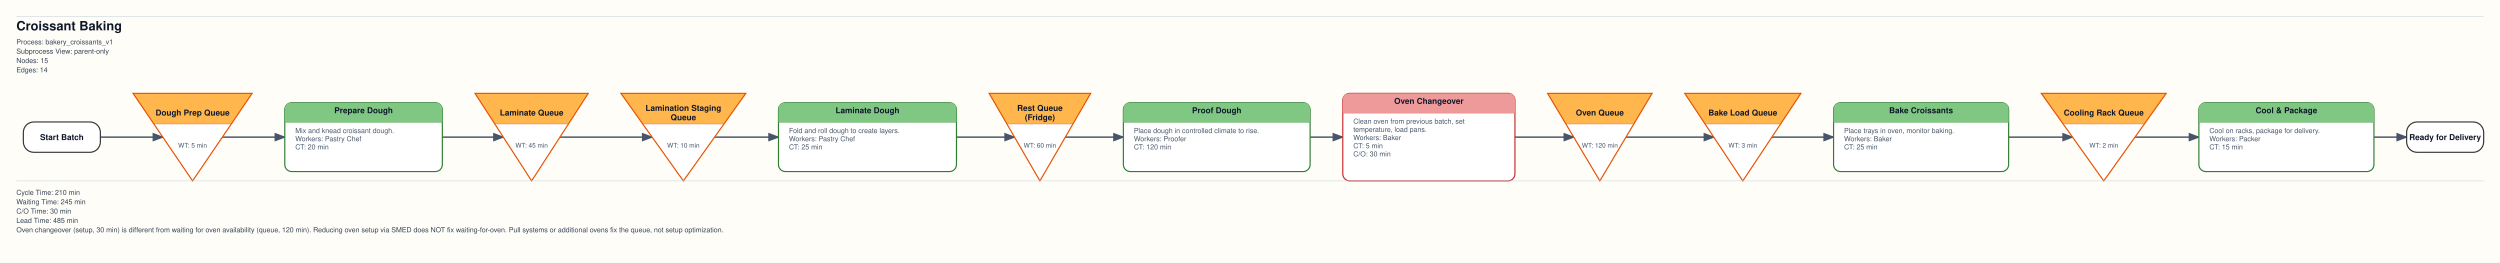
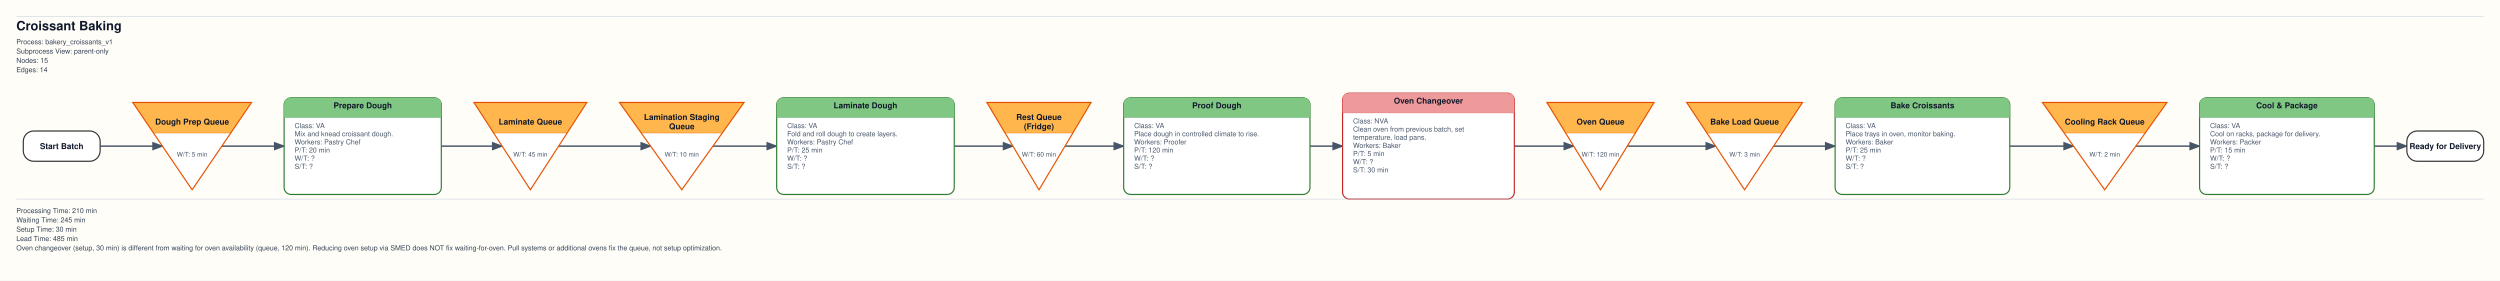
- <svg xmlns="http://www.w3.org/2000/svg" width="4284" height="450" viewBox="0 0 4284 450" data-flo-artifact-kind="svg" data-flo-backend="svg" data-flo-diagram="sppm" data-flo-layout-engine="elk" role="img" aria-labelledby="flo-svg-title flo-svg-description" data-sppm-publication-page-id="main-p1">
+ <svg xmlns="http://www.w3.org/2000/svg" width="4294" height="482" viewBox="0 0 4294 482" data-flo-artifact-kind="svg" data-flo-backend="svg" data-flo-diagram="sppm" data-flo-layout-engine="elk" role="img" aria-labelledby="flo-svg-title flo-svg-description" data-sppm-publication-page-id="main-p1">
  <defs>
    <marker id="flo-sppm-arrow" markerWidth="8" markerHeight="6" refX="7" refY="3" orient="auto" markerUnits="strokeWidth">
      <path d="M0,0 L8,3 L0,6 z" fill="#475569" />
    </marker>
    <marker id="flo-sppm-rework-arrow" markerWidth="8" markerHeight="6" refX="7" refY="3" orient="auto" markerUnits="strokeWidth">
      <path d="M0,0 L8,3 L0,6 z" fill="#b91c1c" />
    </marker>
  </defs>
  <rect width="100%" height="100%" fill="#fffdf8" />
  <g data-sppm-publication-band="header">
-     <line x1="28.0" y1="28.0" x2="4256.0" y2="28.0" stroke="#cbd5e1" stroke-width="1" />
+     <line x1="28.0" y1="28.0" x2="4266.0" y2="28.0" stroke="#cbd5e1" stroke-width="1" />
    <text x="28.0" y="52.0" font-family="Helvetica" font-size="22" font-weight="700" fill="#0f172a">Croissant Baking</text>
    <text x="28.0" y="76.0" font-family="Helvetica" font-size="12" fill="#334155">Process: bakery_croissants_v1</text>
    <text x="28.0" y="92.0" font-family="Helvetica" font-size="12" fill="#334155">Subprocess View: parent-only</text>
    <text x="28.0" y="108.0" font-family="Helvetica" font-size="12" fill="#334155">Nodes: 15</text>
    <text x="28.0" y="124.0" font-family="Helvetica" font-size="12" fill="#334155">Edges: 14</text>
  </g>
  <g transform="translate(28.0,148.0)">
    <g data-edge-source="bake" data-edge-target="cool_wait_queue" data-edge-kind="direct">
-       <polyline points="3414.0,87.0 3523.5,87.0" fill="none" stroke="#475569" stroke-width="2.5" stroke-linecap="round" stroke-linejoin="round" marker-end="url(#flo-sppm-arrow)" />
+       <polyline points="3424.0,103.0 3533.5,103.0" fill="none" stroke="#475569" stroke-width="2.5" stroke-linecap="round" stroke-linejoin="round" marker-end="url(#flo-sppm-arrow)" />
    </g>
    <g data-edge-source="bake_wait_queue" data-edge-target="bake" data-edge-kind="direct">
-       <polyline points="3008.2,87.0 3114.0,87.0" fill="none" stroke="#475569" stroke-width="2.5" stroke-linecap="round" stroke-linejoin="round" marker-end="url(#flo-sppm-arrow)" />
+       <polyline points="3018.2,103.0 3124.0,103.0" fill="none" stroke="#475569" stroke-width="2.5" stroke-linecap="round" stroke-linejoin="round" marker-end="url(#flo-sppm-arrow)" />
    </g>
    <g data-edge-source="cool" data-edge-target="end" data-edge-kind="direct">
-       <polyline points="4040.0,87.0 4096.0,87.0" fill="none" stroke="#475569" stroke-width="2.5" stroke-linecap="round" stroke-linejoin="round" marker-end="url(#flo-sppm-arrow)" />
+       <polyline points="4050.0,103.0 4106.0,103.0" fill="none" stroke="#475569" stroke-width="2.5" stroke-linecap="round" stroke-linejoin="round" marker-end="url(#flo-sppm-arrow)" />
    </g>
    <g data-edge-source="cool_wait_queue" data-edge-target="cool" data-edge-kind="direct">
-       <polyline points="3630.5,87.0 3740.0,87.0" fill="none" stroke="#475569" stroke-width="2.5" stroke-linecap="round" stroke-linejoin="round" marker-end="url(#flo-sppm-arrow)" />
+       <polyline points="3640.5,103.0 3750.0,103.0" fill="none" stroke="#475569" stroke-width="2.5" stroke-linecap="round" stroke-linejoin="round" marker-end="url(#flo-sppm-arrow)" />
    </g>
    <g data-edge-source="laminate" data-edge-target="rest_queue" data-edge-kind="direct">
-       <polyline points="1611.0,87.0 1710.5,87.0" fill="none" stroke="#475569" stroke-width="2.5" stroke-linecap="round" stroke-linejoin="round" marker-end="url(#flo-sppm-arrow)" />
+       <polyline points="1611.0,103.0 1711.8,103.0" fill="none" stroke="#475569" stroke-width="2.5" stroke-linecap="round" stroke-linejoin="round" marker-end="url(#flo-sppm-arrow)" />
    </g>
    <g data-edge-source="laminate_queue" data-edge-target="laminate_wait_queue" data-edge-kind="direct">
-       <polyline points="931.5,87.0 1089.5,87.0" fill="none" stroke="#475569" stroke-width="2.5" stroke-linecap="round" stroke-linejoin="round" marker-end="url(#flo-sppm-arrow)" />
+       <polyline points="931.5,103.0 1089.5,103.0" fill="none" stroke="#475569" stroke-width="2.5" stroke-linecap="round" stroke-linejoin="round" marker-end="url(#flo-sppm-arrow)" />
    </g>
    <g data-edge-source="laminate_wait_queue" data-edge-target="laminate" data-edge-kind="direct">
-       <polyline points="1196.5,87.0 1306.0,87.0" fill="none" stroke="#475569" stroke-width="2.5" stroke-linecap="round" stroke-linejoin="round" marker-end="url(#flo-sppm-arrow)" />
+       <polyline points="1196.5,103.0 1306.0,103.0" fill="none" stroke="#475569" stroke-width="2.5" stroke-linecap="round" stroke-linejoin="round" marker-end="url(#flo-sppm-arrow)" />
    </g>
    <g data-edge-source="oven_queue" data-edge-target="bake_wait_queue" data-edge-kind="direct">
-       <polyline points="2758.2,87.0 2908.8,87.0" fill="none" stroke="#475569" stroke-width="2.5" stroke-linecap="round" stroke-linejoin="round" marker-end="url(#flo-sppm-arrow)" />
+       <polyline points="2767.0,103.0 2918.8,103.0" fill="none" stroke="#475569" stroke-width="2.5" stroke-linecap="round" stroke-linejoin="round" marker-end="url(#flo-sppm-arrow)" />
    </g>
    <g data-edge-source="oven_setup" data-edge-target="oven_queue" data-edge-kind="direct">
-       <polyline points="2568.0,87.0 2668.8,87.0" fill="none" stroke="#475569" stroke-width="2.5" stroke-linecap="round" stroke-linejoin="round" marker-end="url(#flo-sppm-arrow)" />
+       <polyline points="2573.0,103.0 2675.0,103.0" fill="none" stroke="#475569" stroke-width="2.5" stroke-linecap="round" stroke-linejoin="round" marker-end="url(#flo-sppm-arrow)" />
    </g>
    <g data-edge-source="prepare_dough" data-edge-target="laminate_queue" data-edge-kind="direct">
-       <polyline points="730.0,87.0 834.5,87.0" fill="none" stroke="#475569" stroke-width="2.5" stroke-linecap="round" stroke-linejoin="round" marker-end="url(#flo-sppm-arrow)" />
+       <polyline points="730.0,103.0 834.5,103.0" fill="none" stroke="#475569" stroke-width="2.5" stroke-linecap="round" stroke-linejoin="round" marker-end="url(#flo-sppm-arrow)" />
    </g>
    <g data-edge-source="prepare_dough_wait_queue" data-edge-target="prepare_dough" data-edge-kind="direct">
-       <polyline points="353.0,87.0 460.0,87.0" fill="none" stroke="#475569" stroke-width="2.5" stroke-linecap="round" stroke-linejoin="round" marker-end="url(#flo-sppm-arrow)" />
+       <polyline points="353.0,103.0 460.0,103.0" fill="none" stroke="#475569" stroke-width="2.5" stroke-linecap="round" stroke-linejoin="round" marker-end="url(#flo-sppm-arrow)" />
    </g>
    <g data-edge-source="proof" data-edge-target="oven_setup" data-edge-kind="direct">
-       <polyline points="2217.0,87.0 2273.0,87.0" fill="none" stroke="#475569" stroke-width="2.5" stroke-linecap="round" stroke-linejoin="round" marker-end="url(#flo-sppm-arrow)" />
+       <polyline points="2222.0,103.0 2278.0,103.0" fill="none" stroke="#475569" stroke-width="2.5" stroke-linecap="round" stroke-linejoin="round" marker-end="url(#flo-sppm-arrow)" />
    </g>
    <g data-edge-source="rest_queue" data-edge-target="proof" data-edge-kind="direct">
-       <polyline points="1797.5,87.0 1897.0,87.0" fill="none" stroke="#475569" stroke-width="2.5" stroke-linecap="round" stroke-linejoin="round" marker-end="url(#flo-sppm-arrow)" />
+       <polyline points="1801.2,103.0 1902.0,103.0" fill="none" stroke="#475569" stroke-width="2.5" stroke-linecap="round" stroke-linejoin="round" marker-end="url(#flo-sppm-arrow)" />
    </g>
    <g data-edge-source="start" data-edge-target="prepare_dough_wait_queue" data-edge-kind="direct">
-       <polyline points="144.0,87.0 251.0,87.0" fill="none" stroke="#475569" stroke-width="2.5" stroke-linecap="round" stroke-linejoin="round" marker-end="url(#flo-sppm-arrow)" />
+       <polyline points="144.0,103.0 251.0,103.0" fill="none" stroke="#475569" stroke-width="2.5" stroke-linecap="round" stroke-linejoin="round" marker-end="url(#flo-sppm-arrow)" />
    </g>
    <g data-node-id="start" data-node-kind="start">
-       <rect x="12.0" y="61.0" width="132.0" height="52.0" rx="18" fill="#FFFFFF" stroke="#333333" stroke-width="2" />
-       <text x="78.0" y="92.0" text-anchor="middle" font-family="Helvetica" font-size="14" font-weight="600" fill="#0f172a">Start Batch</text>
+       <rect x="12.0" y="77.0" width="132.0" height="52.0" rx="18" fill="#FFFFFF" stroke="#333333" stroke-width="2" />
+       <text x="78.0" y="108.0" text-anchor="middle" font-family="Helvetica" font-size="14" font-weight="600" fill="#0f172a">Start Batch</text>
    </g>
    <g data-node-id="prepare_dough_wait_queue" data-node-kind="queue">
-       <polygon data-node-queue-body="true" points="200.0,12.0 404.0,12.0 302.0,162.0" fill="#FFFFFF" stroke="none" />
-       <polygon data-node-queue-color-band="true" points="200.0,12.0 404.0,12.0 368.3,64.5 235.7,64.5" fill="#FFB74D" stroke="none" />
-       <line data-node-queue-divider="true" x1="235.7" y1="64.5" x2="368.3" y2="64.5" stroke="#E65100" stroke-width="1" opacity="0.55" />
-       <polygon data-node-queue-outline="true" points="200.0,12.0 404.0,12.0 302.0,162.0" fill="none" stroke="#E65100" stroke-width="2" />
-       <text x="302.0" y="50.0" text-anchor="middle" font-family="Helvetica" font-size="14" font-weight="600" fill="#0f172a">Dough Prep Queue</text>
-       <text x="302.0" y="105.0" text-anchor="middle" font-family="Helvetica" font-size="11" font-weight="400" fill="#475569">WT: 5 min</text>
+       <polygon data-node-queue-body="true" points="200.0,28.0 404.0,28.0 302.0,178.0" fill="#FFFFFF" stroke="none" />
+       <polygon data-node-queue-color-band="true" points="200.0,28.0 404.0,28.0 368.3,80.5 235.7,80.5" fill="#FFB74D" stroke="none" />
+       <line data-node-queue-divider="true" x1="235.7" y1="80.5" x2="368.3" y2="80.5" stroke="#E65100" stroke-width="1" opacity="0.55" />
+       <polygon data-node-queue-outline="true" points="200.0,28.0 404.0,28.0 302.0,178.0" fill="none" stroke="#E65100" stroke-width="2" />
+       <text x="302.0" y="66.0" text-anchor="middle" font-family="Helvetica" font-size="14" font-weight="600" fill="#0f172a">Dough Prep Queue</text>
+       <text x="302.0" y="121.0" text-anchor="middle" font-family="Helvetica" font-size="11" font-weight="400" fill="#475569">W/T: 5 min</text>
    </g>
    <g data-node-id="prepare_dough" data-node-kind="task">
-       <rect x="460.0" y="28.0" width="270.0" height="118.0" rx="12" fill="white" stroke="#2E7D32" stroke-width="2" />
-       <path data-node-header="top-rounded" d="M 472.0 28.0 L 718.0 28.0 Q 730.0 28.0 730.0 40.0 L 730.0 62.0 L 460.0 62.0 L 460.0 40.0 Q 460.0 28.0 472.0 28.0 Z" fill="#81C784" stroke="none" />
-       <line x1="460.0" y1="62.0" x2="730.0" y2="62.0" stroke="#2E7D32" stroke-width="1" opacity="0.35" />
-       <text x="595.0" y="46.0" text-anchor="middle" font-family="Helvetica" font-size="14" font-weight="600" fill="#0f172a">Prepare Dough</text>
-       <text x="478.0" y="80.0" text-anchor="start" font-family="Helvetica" font-size="12" font-weight="400" fill="#475569">Mix and knead croissant dough.</text>
-       <text x="478.0" y="94.0" text-anchor="start" font-family="Helvetica" font-size="12" font-weight="400" fill="#475569">Workers: Pastry Chef</text>
-       <text x="478.0" y="108.0" text-anchor="start" font-family="Helvetica" font-size="12" font-weight="400" fill="#475569">CT: 20 min</text>
+       <rect x="460.0" y="20.0" width="270.0" height="166.0" rx="12" fill="white" stroke="#2E7D32" stroke-width="2" />
+       <path data-node-header="top-rounded" d="M 472.0 20.0 L 718.0 20.0 Q 730.0 20.0 730.0 32.0 L 730.0 54.0 L 460.0 54.0 L 460.0 32.0 Q 460.0 20.0 472.0 20.0 Z" fill="#81C784" stroke="none" />
+       <line x1="460.0" y1="54.0" x2="730.0" y2="54.0" stroke="#2E7D32" stroke-width="1" opacity="0.35" />
+       <text x="595.0" y="38.0" text-anchor="middle" font-family="Helvetica" font-size="14" font-weight="600" fill="#0f172a">Prepare Dough</text>
+       <text x="478.0" y="72.0" text-anchor="start" font-family="Helvetica" font-size="12" font-weight="400" fill="#475569">Class: VA</text>
+       <text x="478.0" y="86.0" text-anchor="start" font-family="Helvetica" font-size="12" font-weight="400" fill="#475569">Mix and knead croissant dough.</text>
+       <text x="478.0" y="100.0" text-anchor="start" font-family="Helvetica" font-size="12" font-weight="400" fill="#475569">Workers: Pastry Chef</text>
+       <text x="478.0" y="114.0" text-anchor="start" font-family="Helvetica" font-size="12" font-weight="400" fill="#475569">P/T: 20 min</text>
+       <text x="478.0" y="128.0" text-anchor="start" font-family="Helvetica" font-size="12" font-weight="400" fill="#475569">W/T: ?</text>
+       <text x="478.0" y="142.0" text-anchor="start" font-family="Helvetica" font-size="12" font-weight="400" fill="#475569">S/T: ?</text>
    </g>
    <g data-node-id="laminate_queue" data-node-kind="queue">
-       <polygon data-node-queue-body="true" points="786.0,12.0 980.0,12.0 883.0,162.0" fill="#FFFFFF" stroke="none" />
-       <polygon data-node-queue-color-band="true" points="786.0,12.0 980.0,12.0 946.0,64.5 820.0,64.5" fill="#FFB74D" stroke="none" />
-       <line data-node-queue-divider="true" x1="820.0" y1="64.5" x2="946.0" y2="64.5" stroke="#E65100" stroke-width="1" opacity="0.55" />
-       <polygon data-node-queue-outline="true" points="786.0,12.0 980.0,12.0 883.0,162.0" fill="none" stroke="#E65100" stroke-width="2" />
-       <text x="883.0" y="50.0" text-anchor="middle" font-family="Helvetica" font-size="14" font-weight="600" fill="#0f172a">Laminate Queue</text>
-       <text x="883.0" y="105.0" text-anchor="middle" font-family="Helvetica" font-size="11" font-weight="400" fill="#475569">WT: 45 min</text>
+       <polygon data-node-queue-body="true" points="786.0,28.0 980.0,28.0 883.0,178.0" fill="#FFFFFF" stroke="none" />
+       <polygon data-node-queue-color-band="true" points="786.0,28.0 980.0,28.0 946.0,80.5 820.0,80.5" fill="#FFB74D" stroke="none" />
+       <line data-node-queue-divider="true" x1="820.0" y1="80.5" x2="946.0" y2="80.5" stroke="#E65100" stroke-width="1" opacity="0.55" />
+       <polygon data-node-queue-outline="true" points="786.0,28.0 980.0,28.0 883.0,178.0" fill="none" stroke="#E65100" stroke-width="2" />
+       <text x="883.0" y="66.0" text-anchor="middle" font-family="Helvetica" font-size="14" font-weight="600" fill="#0f172a">Laminate Queue</text>
+       <text x="883.0" y="121.0" text-anchor="middle" font-family="Helvetica" font-size="11" font-weight="400" fill="#475569">W/T: 45 min</text>
    </g>
    <g data-node-id="laminate_wait_queue" data-node-kind="queue">
-       <polygon data-node-queue-body="true" points="1036.0,12.0 1250.0,12.0 1143.0,162.0" fill="#FFFFFF" stroke="none" />
-       <polygon data-node-queue-color-band="true" points="1036.0,12.0 1250.0,12.0 1212.5,64.5 1073.5,64.5" fill="#FFB74D" stroke="none" />
-       <line data-node-queue-divider="true" x1="1073.5" y1="64.5" x2="1212.5" y2="64.5" stroke="#E65100" stroke-width="1" opacity="0.55" />
-       <polygon data-node-queue-outline="true" points="1036.0,12.0 1250.0,12.0 1143.0,162.0" fill="none" stroke="#E65100" stroke-width="2" />
-       <text x="1143.0" y="42.0" text-anchor="middle" font-family="Helvetica" font-size="14" font-weight="600" fill="#0f172a">Lamination Staging</text>
-       <text x="1143.0" y="58.0" text-anchor="middle" font-family="Helvetica" font-size="14" font-weight="600" fill="#0f172a">Queue</text>
-       <text x="1143.0" y="105.0" text-anchor="middle" font-family="Helvetica" font-size="11" font-weight="400" fill="#475569">WT: 10 min</text>
+       <polygon data-node-queue-body="true" points="1036.0,28.0 1250.0,28.0 1143.0,178.0" fill="#FFFFFF" stroke="none" />
+       <polygon data-node-queue-color-band="true" points="1036.0,28.0 1250.0,28.0 1212.5,80.5 1073.5,80.5" fill="#FFB74D" stroke="none" />
+       <line data-node-queue-divider="true" x1="1073.5" y1="80.5" x2="1212.5" y2="80.5" stroke="#E65100" stroke-width="1" opacity="0.55" />
+       <polygon data-node-queue-outline="true" points="1036.0,28.0 1250.0,28.0 1143.0,178.0" fill="none" stroke="#E65100" stroke-width="2" />
+       <text x="1143.0" y="58.0" text-anchor="middle" font-family="Helvetica" font-size="14" font-weight="600" fill="#0f172a">Lamination Staging</text>
+       <text x="1143.0" y="74.0" text-anchor="middle" font-family="Helvetica" font-size="14" font-weight="600" fill="#0f172a">Queue</text>
+       <text x="1143.0" y="121.0" text-anchor="middle" font-family="Helvetica" font-size="11" font-weight="400" fill="#475569">W/T: 10 min</text>
    </g>
    <g data-node-id="laminate" data-node-kind="task">
-       <rect x="1306.0" y="28.0" width="305.0" height="118.0" rx="12" fill="white" stroke="#2E7D32" stroke-width="2" />
-       <path data-node-header="top-rounded" d="M 1318.0 28.0 L 1599.0 28.0 Q 1611.0 28.0 1611.0 40.0 L 1611.0 62.0 L 1306.0 62.0 L 1306.0 40.0 Q 1306.0 28.0 1318.0 28.0 Z" fill="#81C784" stroke="none" />
-       <line x1="1306.0" y1="62.0" x2="1611.0" y2="62.0" stroke="#2E7D32" stroke-width="1" opacity="0.35" />
-       <text x="1458.5" y="46.0" text-anchor="middle" font-family="Helvetica" font-size="14" font-weight="600" fill="#0f172a">Laminate Dough</text>
-       <text x="1324.0" y="80.0" text-anchor="start" font-family="Helvetica" font-size="12" font-weight="400" fill="#475569">Fold and roll dough to create layers.</text>
-       <text x="1324.0" y="94.0" text-anchor="start" font-family="Helvetica" font-size="12" font-weight="400" fill="#475569">Workers: Pastry Chef</text>
-       <text x="1324.0" y="108.0" text-anchor="start" font-family="Helvetica" font-size="12" font-weight="400" fill="#475569">CT: 25 min</text>
+       <rect x="1306.0" y="20.0" width="305.0" height="166.0" rx="12" fill="white" stroke="#2E7D32" stroke-width="2" />
+       <path data-node-header="top-rounded" d="M 1318.0 20.0 L 1599.0 20.0 Q 1611.0 20.0 1611.0 32.0 L 1611.0 54.0 L 1306.0 54.0 L 1306.0 32.0 Q 1306.0 20.0 1318.0 20.0 Z" fill="#81C784" stroke="none" />
+       <line x1="1306.0" y1="54.0" x2="1611.0" y2="54.0" stroke="#2E7D32" stroke-width="1" opacity="0.35" />
+       <text x="1458.5" y="38.0" text-anchor="middle" font-family="Helvetica" font-size="14" font-weight="600" fill="#0f172a">Laminate Dough</text>
+       <text x="1324.0" y="72.0" text-anchor="start" font-family="Helvetica" font-size="12" font-weight="400" fill="#475569">Class: VA</text>
+       <text x="1324.0" y="86.0" text-anchor="start" font-family="Helvetica" font-size="12" font-weight="400" fill="#475569">Fold and roll dough to create layers.</text>
+       <text x="1324.0" y="100.0" text-anchor="start" font-family="Helvetica" font-size="12" font-weight="400" fill="#475569">Workers: Pastry Chef</text>
+       <text x="1324.0" y="114.0" text-anchor="start" font-family="Helvetica" font-size="12" font-weight="400" fill="#475569">P/T: 25 min</text>
+       <text x="1324.0" y="128.0" text-anchor="start" font-family="Helvetica" font-size="12" font-weight="400" fill="#475569">W/T: ?</text>
+       <text x="1324.0" y="142.0" text-anchor="start" font-family="Helvetica" font-size="12" font-weight="400" fill="#475569">S/T: ?</text>
    </g>
    <g data-node-id="rest_queue" data-node-kind="queue">
-       <polygon data-node-queue-body="true" points="1667.0,12.0 1841.0,12.0 1754.0,162.0" fill="#FFFFFF" stroke="none" />
-       <polygon data-node-queue-color-band="true" points="1667.0,12.0 1841.0,12.0 1810.5,64.5 1697.5,64.5" fill="#FFB74D" stroke="none" />
-       <line data-node-queue-divider="true" x1="1697.5" y1="64.5" x2="1810.5" y2="64.5" stroke="#E65100" stroke-width="1" opacity="0.55" />
-       <polygon data-node-queue-outline="true" points="1667.0,12.0 1841.0,12.0 1754.0,162.0" fill="none" stroke="#E65100" stroke-width="2" />
-       <text x="1754.0" y="42.0" text-anchor="middle" font-family="Helvetica" font-size="14" font-weight="600" fill="#0f172a">Rest Queue</text>
-       <text x="1754.0" y="58.0" text-anchor="middle" font-family="Helvetica" font-size="14" font-weight="600" fill="#0f172a">(Fridge)</text>
-       <text x="1754.0" y="105.0" text-anchor="middle" font-family="Helvetica" font-size="11" font-weight="400" fill="#475569">WT: 60 min</text>
+       <polygon data-node-queue-body="true" points="1667.0,28.0 1846.0,28.0 1756.5,178.0" fill="#FFFFFF" stroke="none" />
+       <polygon data-node-queue-color-band="true" points="1667.0,28.0 1846.0,28.0 1814.7,80.5 1698.3,80.5" fill="#FFB74D" stroke="none" />
+       <line data-node-queue-divider="true" x1="1698.3" y1="80.5" x2="1814.7" y2="80.5" stroke="#E65100" stroke-width="1" opacity="0.55" />
+       <polygon data-node-queue-outline="true" points="1667.0,28.0 1846.0,28.0 1756.5,178.0" fill="none" stroke="#E65100" stroke-width="2" />
+       <text x="1756.5" y="58.0" text-anchor="middle" font-family="Helvetica" font-size="14" font-weight="600" fill="#0f172a">Rest Queue</text>
+       <text x="1756.5" y="74.0" text-anchor="middle" font-family="Helvetica" font-size="14" font-weight="600" fill="#0f172a">(Fridge)</text>
+       <text x="1756.5" y="121.0" text-anchor="middle" font-family="Helvetica" font-size="11" font-weight="400" fill="#475569">W/T: 60 min</text>
    </g>
    <g data-node-id="proof" data-node-kind="task">
-       <rect x="1897.0" y="28.0" width="320.0" height="118.0" rx="12" fill="white" stroke="#2E7D32" stroke-width="2" />
-       <path data-node-header="top-rounded" d="M 1909.0 28.0 L 2205.0 28.0 Q 2217.0 28.0 2217.0 40.0 L 2217.0 62.0 L 1897.0 62.0 L 1897.0 40.0 Q 1897.0 28.0 1909.0 28.0 Z" fill="#81C784" stroke="none" />
-       <line x1="1897.0" y1="62.0" x2="2217.0" y2="62.0" stroke="#2E7D32" stroke-width="1" opacity="0.35" />
-       <text x="2057.0" y="46.0" text-anchor="middle" font-family="Helvetica" font-size="14" font-weight="600" fill="#0f172a">Proof Dough</text>
-       <text x="1915.0" y="80.0" text-anchor="start" font-family="Helvetica" font-size="12" font-weight="400" fill="#475569">Place dough in controlled climate to rise.</text>
-       <text x="1915.0" y="94.0" text-anchor="start" font-family="Helvetica" font-size="12" font-weight="400" fill="#475569">Workers: Proofer</text>
-       <text x="1915.0" y="108.0" text-anchor="start" font-family="Helvetica" font-size="12" font-weight="400" fill="#475569">CT: 120 min</text>
+       <rect x="1902.0" y="20.0" width="320.0" height="166.0" rx="12" fill="white" stroke="#2E7D32" stroke-width="2" />
+       <path data-node-header="top-rounded" d="M 1914.0 20.0 L 2210.0 20.0 Q 2222.0 20.0 2222.0 32.0 L 2222.0 54.0 L 1902.0 54.0 L 1902.0 32.0 Q 1902.0 20.0 1914.0 20.0 Z" fill="#81C784" stroke="none" />
+       <line x1="1902.0" y1="54.0" x2="2222.0" y2="54.0" stroke="#2E7D32" stroke-width="1" opacity="0.35" />
+       <text x="2062.0" y="38.0" text-anchor="middle" font-family="Helvetica" font-size="14" font-weight="600" fill="#0f172a">Proof Dough</text>
+       <text x="1920.0" y="72.0" text-anchor="start" font-family="Helvetica" font-size="12" font-weight="400" fill="#475569">Class: VA</text>
+       <text x="1920.0" y="86.0" text-anchor="start" font-family="Helvetica" font-size="12" font-weight="400" fill="#475569">Place dough in controlled climate to rise.</text>
+       <text x="1920.0" y="100.0" text-anchor="start" font-family="Helvetica" font-size="12" font-weight="400" fill="#475569">Workers: Proofer</text>
+       <text x="1920.0" y="114.0" text-anchor="start" font-family="Helvetica" font-size="12" font-weight="400" fill="#475569">P/T: 120 min</text>
+       <text x="1920.0" y="128.0" text-anchor="start" font-family="Helvetica" font-size="12" font-weight="400" fill="#475569">W/T: ?</text>
+       <text x="1920.0" y="142.0" text-anchor="start" font-family="Helvetica" font-size="12" font-weight="400" fill="#475569">S/T: ?</text>
    </g>
    <g data-node-id="oven_setup" data-node-kind="task">
-       <rect x="2273.0" y="12.0" width="295.0" height="150.0" rx="12" fill="white" stroke="#C62828" stroke-width="2" />
-       <path data-node-header="top-rounded" d="M 2285.0 12.0 L 2556.0 12.0 Q 2568.0 12.0 2568.0 24.0 L 2568.0 46.0 L 2273.0 46.0 L 2273.0 24.0 Q 2273.0 12.0 2285.0 12.0 Z" fill="#EF9A9A" stroke="none" />
-       <line x1="2273.0" y1="46.0" x2="2568.0" y2="46.0" stroke="#C62828" stroke-width="1" opacity="0.35" />
-       <text x="2420.5" y="30.0" text-anchor="middle" font-family="Helvetica" font-size="14" font-weight="600" fill="#0f172a">Oven Changeover</text>
-       <text x="2291.0" y="64.0" text-anchor="start" font-family="Helvetica" font-size="12" font-weight="400" fill="#475569">Clean oven from previous batch, set</text>
-       <text x="2291.0" y="78.0" text-anchor="start" font-family="Helvetica" font-size="12" font-weight="400" fill="#475569">temperature, load pans.</text>
-       <text x="2291.0" y="92.0" text-anchor="start" font-family="Helvetica" font-size="12" font-weight="400" fill="#475569">Workers: Baker</text>
-       <text x="2291.0" y="106.0" text-anchor="start" font-family="Helvetica" font-size="12" font-weight="400" fill="#475569">CT: 5 min</text>
-       <text x="2291.0" y="120.0" text-anchor="start" font-family="Helvetica" font-size="12" font-weight="400" fill="#475569">C/O: 30 min</text>
+       <rect x="2278.0" y="12.0" width="295.0" height="182.0" rx="12" fill="white" stroke="#C62828" stroke-width="2" />
+       <path data-node-header="top-rounded" d="M 2290.0 12.0 L 2561.0 12.0 Q 2573.0 12.0 2573.0 24.0 L 2573.0 46.0 L 2278.0 46.0 L 2278.0 24.0 Q 2278.0 12.0 2290.0 12.0 Z" fill="#EF9A9A" stroke="none" />
+       <line x1="2278.0" y1="46.0" x2="2573.0" y2="46.0" stroke="#C62828" stroke-width="1" opacity="0.35" />
+       <text x="2425.5" y="30.0" text-anchor="middle" font-family="Helvetica" font-size="14" font-weight="600" fill="#0f172a">Oven Changeover</text>
+       <text x="2296.0" y="64.0" text-anchor="start" font-family="Helvetica" font-size="12" font-weight="400" fill="#475569">Class: NVA</text>
+       <text x="2296.0" y="78.0" text-anchor="start" font-family="Helvetica" font-size="12" font-weight="400" fill="#475569">Clean oven from previous batch, set</text>
+       <text x="2296.0" y="92.0" text-anchor="start" font-family="Helvetica" font-size="12" font-weight="400" fill="#475569">temperature, load pans.</text>
+       <text x="2296.0" y="106.0" text-anchor="start" font-family="Helvetica" font-size="12" font-weight="400" fill="#475569">Workers: Baker</text>
+       <text x="2296.0" y="120.0" text-anchor="start" font-family="Helvetica" font-size="12" font-weight="400" fill="#475569">P/T: 5 min</text>
+       <text x="2296.0" y="134.0" text-anchor="start" font-family="Helvetica" font-size="12" font-weight="400" fill="#475569">W/T: ?</text>
+       <text x="2296.0" y="148.0" text-anchor="start" font-family="Helvetica" font-size="12" font-weight="400" fill="#475569">S/T: 30 min</text>
    </g>
    <g data-node-id="oven_queue" data-node-kind="queue">
-       <polygon data-node-queue-body="true" points="2624.0,12.0 2803.0,12.0 2713.5,162.0" fill="#FFFFFF" stroke="none" />
-       <polygon data-node-queue-color-band="true" points="2624.0,12.0 2803.0,12.0 2771.7,64.5 2655.3,64.5" fill="#FFB74D" stroke="none" />
-       <line data-node-queue-divider="true" x1="2655.3" y1="64.5" x2="2771.7" y2="64.5" stroke="#E65100" stroke-width="1" opacity="0.55" />
-       <polygon data-node-queue-outline="true" points="2624.0,12.0 2803.0,12.0 2713.5,162.0" fill="none" stroke="#E65100" stroke-width="2" />
-       <text x="2713.5" y="50.0" text-anchor="middle" font-family="Helvetica" font-size="14" font-weight="600" fill="#0f172a">Oven Queue</text>
-       <text x="2713.5" y="105.0" text-anchor="middle" font-family="Helvetica" font-size="11" font-weight="400" fill="#475569">WT: 120 min</text>
+       <polygon data-node-queue-body="true" points="2629.0,28.0 2813.0,28.0 2721.0,178.0" fill="#FFFFFF" stroke="none" />
+       <polygon data-node-queue-color-band="true" points="2629.0,28.0 2813.0,28.0 2780.8,80.5 2661.2,80.5" fill="#FFB74D" stroke="none" />
+       <line data-node-queue-divider="true" x1="2661.2" y1="80.5" x2="2780.8" y2="80.5" stroke="#E65100" stroke-width="1" opacity="0.55" />
+       <polygon data-node-queue-outline="true" points="2629.0,28.0 2813.0,28.0 2721.0,178.0" fill="none" stroke="#E65100" stroke-width="2" />
+       <text x="2721.0" y="66.0" text-anchor="middle" font-family="Helvetica" font-size="14" font-weight="600" fill="#0f172a">Oven Queue</text>
+       <text x="2721.0" y="121.0" text-anchor="middle" font-family="Helvetica" font-size="11" font-weight="400" fill="#475569">W/T: 120 min</text>
    </g>
    <g data-node-id="bake_wait_queue" data-node-kind="queue">
-       <polygon data-node-queue-body="true" points="2859.0,12.0 3058.0,12.0 2958.5,162.0" fill="#FFFFFF" stroke="none" />
-       <polygon data-node-queue-color-band="true" points="2859.0,12.0 3058.0,12.0 3023.2,64.5 2893.8,64.5" fill="#FFB74D" stroke="none" />
-       <line data-node-queue-divider="true" x1="2893.8" y1="64.5" x2="3023.2" y2="64.5" stroke="#E65100" stroke-width="1" opacity="0.55" />
-       <polygon data-node-queue-outline="true" points="2859.0,12.0 3058.0,12.0 2958.5,162.0" fill="none" stroke="#E65100" stroke-width="2" />
-       <text x="2958.5" y="50.0" text-anchor="middle" font-family="Helvetica" font-size="14" font-weight="600" fill="#0f172a">Bake Load Queue</text>
-       <text x="2958.5" y="105.0" text-anchor="middle" font-family="Helvetica" font-size="11" font-weight="400" fill="#475569">WT: 3 min</text>
+       <polygon data-node-queue-body="true" points="2869.0,28.0 3068.0,28.0 2968.5,178.0" fill="#FFFFFF" stroke="none" />
+       <polygon data-node-queue-color-band="true" points="2869.0,28.0 3068.0,28.0 3033.2,80.5 2903.8,80.5" fill="#FFB74D" stroke="none" />
+       <line data-node-queue-divider="true" x1="2903.8" y1="80.5" x2="3033.2" y2="80.5" stroke="#E65100" stroke-width="1" opacity="0.55" />
+       <polygon data-node-queue-outline="true" points="2869.0,28.0 3068.0,28.0 2968.5,178.0" fill="none" stroke="#E65100" stroke-width="2" />
+       <text x="2968.5" y="66.0" text-anchor="middle" font-family="Helvetica" font-size="14" font-weight="600" fill="#0f172a">Bake Load Queue</text>
+       <text x="2968.5" y="121.0" text-anchor="middle" font-family="Helvetica" font-size="11" font-weight="400" fill="#475569">W/T: 3 min</text>
    </g>
    <g data-node-id="bake" data-node-kind="task">
-       <rect x="3114.0" y="28.0" width="300.0" height="118.0" rx="12" fill="white" stroke="#2E7D32" stroke-width="2" />
-       <path data-node-header="top-rounded" d="M 3126.0 28.0 L 3402.0 28.0 Q 3414.0 28.0 3414.0 40.0 L 3414.0 62.0 L 3114.0 62.0 L 3114.0 40.0 Q 3114.0 28.0 3126.0 28.0 Z" fill="#81C784" stroke="none" />
-       <line x1="3114.0" y1="62.0" x2="3414.0" y2="62.0" stroke="#2E7D32" stroke-width="1" opacity="0.35" />
-       <text x="3264.0" y="46.0" text-anchor="middle" font-family="Helvetica" font-size="14" font-weight="600" fill="#0f172a">Bake Croissants</text>
-       <text x="3132.0" y="80.0" text-anchor="start" font-family="Helvetica" font-size="12" font-weight="400" fill="#475569">Place trays in oven, monitor baking.</text>
-       <text x="3132.0" y="94.0" text-anchor="start" font-family="Helvetica" font-size="12" font-weight="400" fill="#475569">Workers: Baker</text>
-       <text x="3132.0" y="108.0" text-anchor="start" font-family="Helvetica" font-size="12" font-weight="400" fill="#475569">CT: 25 min</text>
+       <rect x="3124.0" y="20.0" width="300.0" height="166.0" rx="12" fill="white" stroke="#2E7D32" stroke-width="2" />
+       <path data-node-header="top-rounded" d="M 3136.0 20.0 L 3412.0 20.0 Q 3424.0 20.0 3424.0 32.0 L 3424.0 54.0 L 3124.0 54.0 L 3124.0 32.0 Q 3124.0 20.0 3136.0 20.0 Z" fill="#81C784" stroke="none" />
+       <line x1="3124.0" y1="54.0" x2="3424.0" y2="54.0" stroke="#2E7D32" stroke-width="1" opacity="0.35" />
+       <text x="3274.0" y="38.0" text-anchor="middle" font-family="Helvetica" font-size="14" font-weight="600" fill="#0f172a">Bake Croissants</text>
+       <text x="3142.0" y="72.0" text-anchor="start" font-family="Helvetica" font-size="12" font-weight="400" fill="#475569">Class: VA</text>
+       <text x="3142.0" y="86.0" text-anchor="start" font-family="Helvetica" font-size="12" font-weight="400" fill="#475569">Place trays in oven, monitor baking.</text>
+       <text x="3142.0" y="100.0" text-anchor="start" font-family="Helvetica" font-size="12" font-weight="400" fill="#475569">Workers: Baker</text>
+       <text x="3142.0" y="114.0" text-anchor="start" font-family="Helvetica" font-size="12" font-weight="400" fill="#475569">P/T: 25 min</text>
+       <text x="3142.0" y="128.0" text-anchor="start" font-family="Helvetica" font-size="12" font-weight="400" fill="#475569">W/T: ?</text>
+       <text x="3142.0" y="142.0" text-anchor="start" font-family="Helvetica" font-size="12" font-weight="400" fill="#475569">S/T: ?</text>
    </g>
    <g data-node-id="cool_wait_queue" data-node-kind="queue">
-       <polygon data-node-queue-body="true" points="3470.0,12.0 3684.0,12.0 3577.0,162.0" fill="#FFFFFF" stroke="none" />
-       <polygon data-node-queue-color-band="true" points="3470.0,12.0 3684.0,12.0 3646.6,64.5 3507.4,64.5" fill="#FFB74D" stroke="none" />
-       <line data-node-queue-divider="true" x1="3507.4" y1="64.5" x2="3646.6" y2="64.5" stroke="#E65100" stroke-width="1" opacity="0.55" />
-       <polygon data-node-queue-outline="true" points="3470.0,12.0 3684.0,12.0 3577.0,162.0" fill="none" stroke="#E65100" stroke-width="2" />
-       <text x="3577.0" y="50.0" text-anchor="middle" font-family="Helvetica" font-size="14" font-weight="600" fill="#0f172a">Cooling Rack Queue</text>
-       <text x="3577.0" y="105.0" text-anchor="middle" font-family="Helvetica" font-size="11" font-weight="400" fill="#475569">WT: 2 min</text>
+       <polygon data-node-queue-body="true" points="3480.0,28.0 3694.0,28.0 3587.0,178.0" fill="#FFFFFF" stroke="none" />
+       <polygon data-node-queue-color-band="true" points="3480.0,28.0 3694.0,28.0 3656.6,80.5 3517.4,80.5" fill="#FFB74D" stroke="none" />
+       <line data-node-queue-divider="true" x1="3517.4" y1="80.5" x2="3656.6" y2="80.5" stroke="#E65100" stroke-width="1" opacity="0.55" />
+       <polygon data-node-queue-outline="true" points="3480.0,28.0 3694.0,28.0 3587.0,178.0" fill="none" stroke="#E65100" stroke-width="2" />
+       <text x="3587.0" y="66.0" text-anchor="middle" font-family="Helvetica" font-size="14" font-weight="600" fill="#0f172a">Cooling Rack Queue</text>
+       <text x="3587.0" y="121.0" text-anchor="middle" font-family="Helvetica" font-size="11" font-weight="400" fill="#475569">W/T: 2 min</text>
    </g>
    <g data-node-id="cool" data-node-kind="task">
-       <rect x="3740.0" y="28.0" width="300.0" height="118.0" rx="12" fill="white" stroke="#2E7D32" stroke-width="2" />
-       <path data-node-header="top-rounded" d="M 3752.0 28.0 L 4028.0 28.0 Q 4040.0 28.0 4040.0 40.0 L 4040.0 62.0 L 3740.0 62.0 L 3740.0 40.0 Q 3740.0 28.0 3752.0 28.0 Z" fill="#81C784" stroke="none" />
-       <line x1="3740.0" y1="62.0" x2="4040.0" y2="62.0" stroke="#2E7D32" stroke-width="1" opacity="0.35" />
-       <text x="3890.0" y="46.0" text-anchor="middle" font-family="Helvetica" font-size="14" font-weight="600" fill="#0f172a">Cool &amp; Package</text>
-       <text x="3758.0" y="80.0" text-anchor="start" font-family="Helvetica" font-size="12" font-weight="400" fill="#475569">Cool on racks, package for delivery.</text>
-       <text x="3758.0" y="94.0" text-anchor="start" font-family="Helvetica" font-size="12" font-weight="400" fill="#475569">Workers: Packer</text>
-       <text x="3758.0" y="108.0" text-anchor="start" font-family="Helvetica" font-size="12" font-weight="400" fill="#475569">CT: 15 min</text>
+       <rect x="3750.0" y="20.0" width="300.0" height="166.0" rx="12" fill="white" stroke="#2E7D32" stroke-width="2" />
+       <path data-node-header="top-rounded" d="M 3762.0 20.0 L 4038.0 20.0 Q 4050.0 20.0 4050.0 32.0 L 4050.0 54.0 L 3750.0 54.0 L 3750.0 32.0 Q 3750.0 20.0 3762.0 20.0 Z" fill="#81C784" stroke="none" />
+       <line x1="3750.0" y1="54.0" x2="4050.0" y2="54.0" stroke="#2E7D32" stroke-width="1" opacity="0.35" />
+       <text x="3900.0" y="38.0" text-anchor="middle" font-family="Helvetica" font-size="14" font-weight="600" fill="#0f172a">Cool &amp; Package</text>
+       <text x="3768.0" y="72.0" text-anchor="start" font-family="Helvetica" font-size="12" font-weight="400" fill="#475569">Class: VA</text>
+       <text x="3768.0" y="86.0" text-anchor="start" font-family="Helvetica" font-size="12" font-weight="400" fill="#475569">Cool on racks, package for delivery.</text>
+       <text x="3768.0" y="100.0" text-anchor="start" font-family="Helvetica" font-size="12" font-weight="400" fill="#475569">Workers: Packer</text>
+       <text x="3768.0" y="114.0" text-anchor="start" font-family="Helvetica" font-size="12" font-weight="400" fill="#475569">P/T: 15 min</text>
+       <text x="3768.0" y="128.0" text-anchor="start" font-family="Helvetica" font-size="12" font-weight="400" fill="#475569">W/T: ?</text>
+       <text x="3768.0" y="142.0" text-anchor="start" font-family="Helvetica" font-size="12" font-weight="400" fill="#475569">S/T: ?</text>
    </g>
    <g data-node-id="end" data-node-kind="end">
-       <rect x="4096.0" y="61.0" width="132.0" height="52.0" rx="18" fill="#FFFFFF" stroke="#333333" stroke-width="2" />
-       <text x="4162.0" y="92.0" text-anchor="middle" font-family="Helvetica" font-size="14" font-weight="600" fill="#0f172a">Ready for Delivery</text>
+       <rect x="4106.0" y="77.0" width="132.0" height="52.0" rx="18" fill="#FFFFFF" stroke="#333333" stroke-width="2" />
+       <text x="4172.0" y="108.0" text-anchor="middle" font-family="Helvetica" font-size="14" font-weight="600" fill="#0f172a">Ready for Delivery</text>
    </g>
  </g>
  <g data-sppm-publication-band="footer">
-     <line x1="28.0" y1="310.0" x2="4256.0" y2="310.0" stroke="#cbd5e1" stroke-width="1" />
-     <text x="28.0" y="334.0" font-family="Helvetica" font-size="12" fill="#334155">Cycle Time: 210 min</text>
-     <text x="28.0" y="350.0" font-family="Helvetica" font-size="12" fill="#334155">Waiting Time: 245 min</text>
-     <text x="28.0" y="366.0" font-family="Helvetica" font-size="12" fill="#334155">C/O Time: 30 min</text>
-     <text x="28.0" y="382.0" font-family="Helvetica" font-size="12" fill="#334155">Lead Time: 485 min</text>
-     <text x="28.0" y="398.0" font-family="Helvetica" font-size="12" fill="#334155">Oven changeover (setup, 30 min) is different from waiting for oven availability (queue, 120 min). Reducing oven setup via SMED does NOT fix waiting-for-oven. Pull systems or additional ovens fix the queue, not setup optimization.</text>
+     <line x1="28.0" y1="342.0" x2="4266.0" y2="342.0" stroke="#cbd5e1" stroke-width="1" />
+     <text x="28.0" y="366.0" font-family="Helvetica" font-size="12" fill="#334155">Processing Time: 210 min</text>
+     <text x="28.0" y="382.0" font-family="Helvetica" font-size="12" fill="#334155">Waiting Time: 245 min</text>
+     <text x="28.0" y="398.0" font-family="Helvetica" font-size="12" fill="#334155">Setup Time: 30 min</text>
+     <text x="28.0" y="414.0" font-family="Helvetica" font-size="12" fill="#334155">Lead Time: 485 min</text>
+     <text x="28.0" y="430.0" font-family="Helvetica" font-size="12" fill="#334155">Oven changeover (setup, 30 min) is different from waiting for oven availability (queue, 120 min). Reducing oven setup via SMED does NOT fix waiting-for-oven. Pull systems or additional ovens fix the queue, not setup optimization.</text>
  </g>
</svg>
